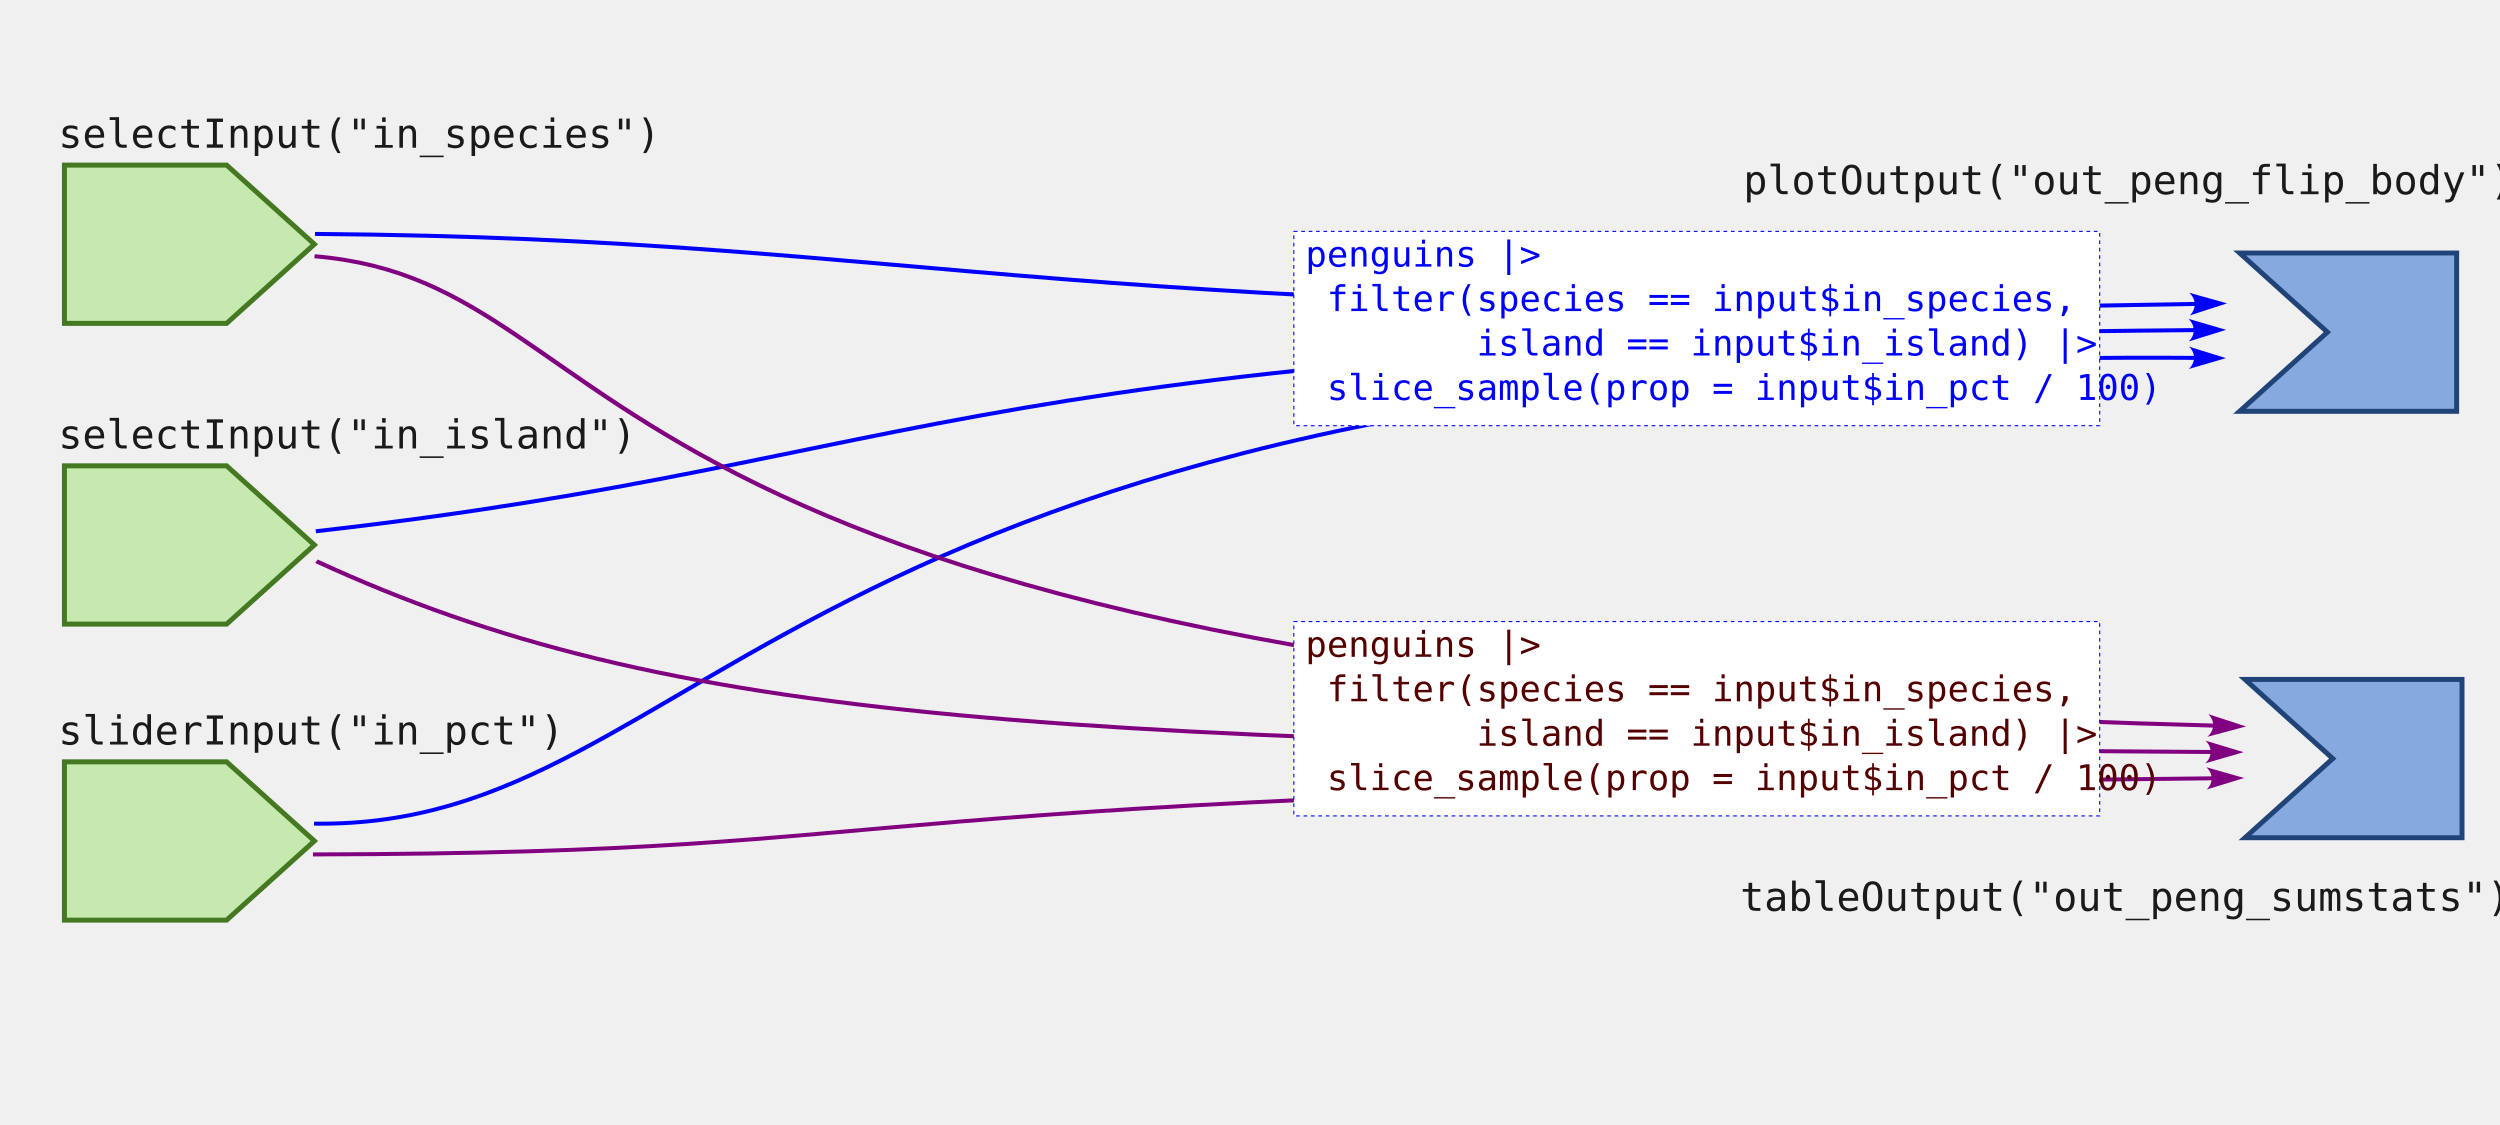
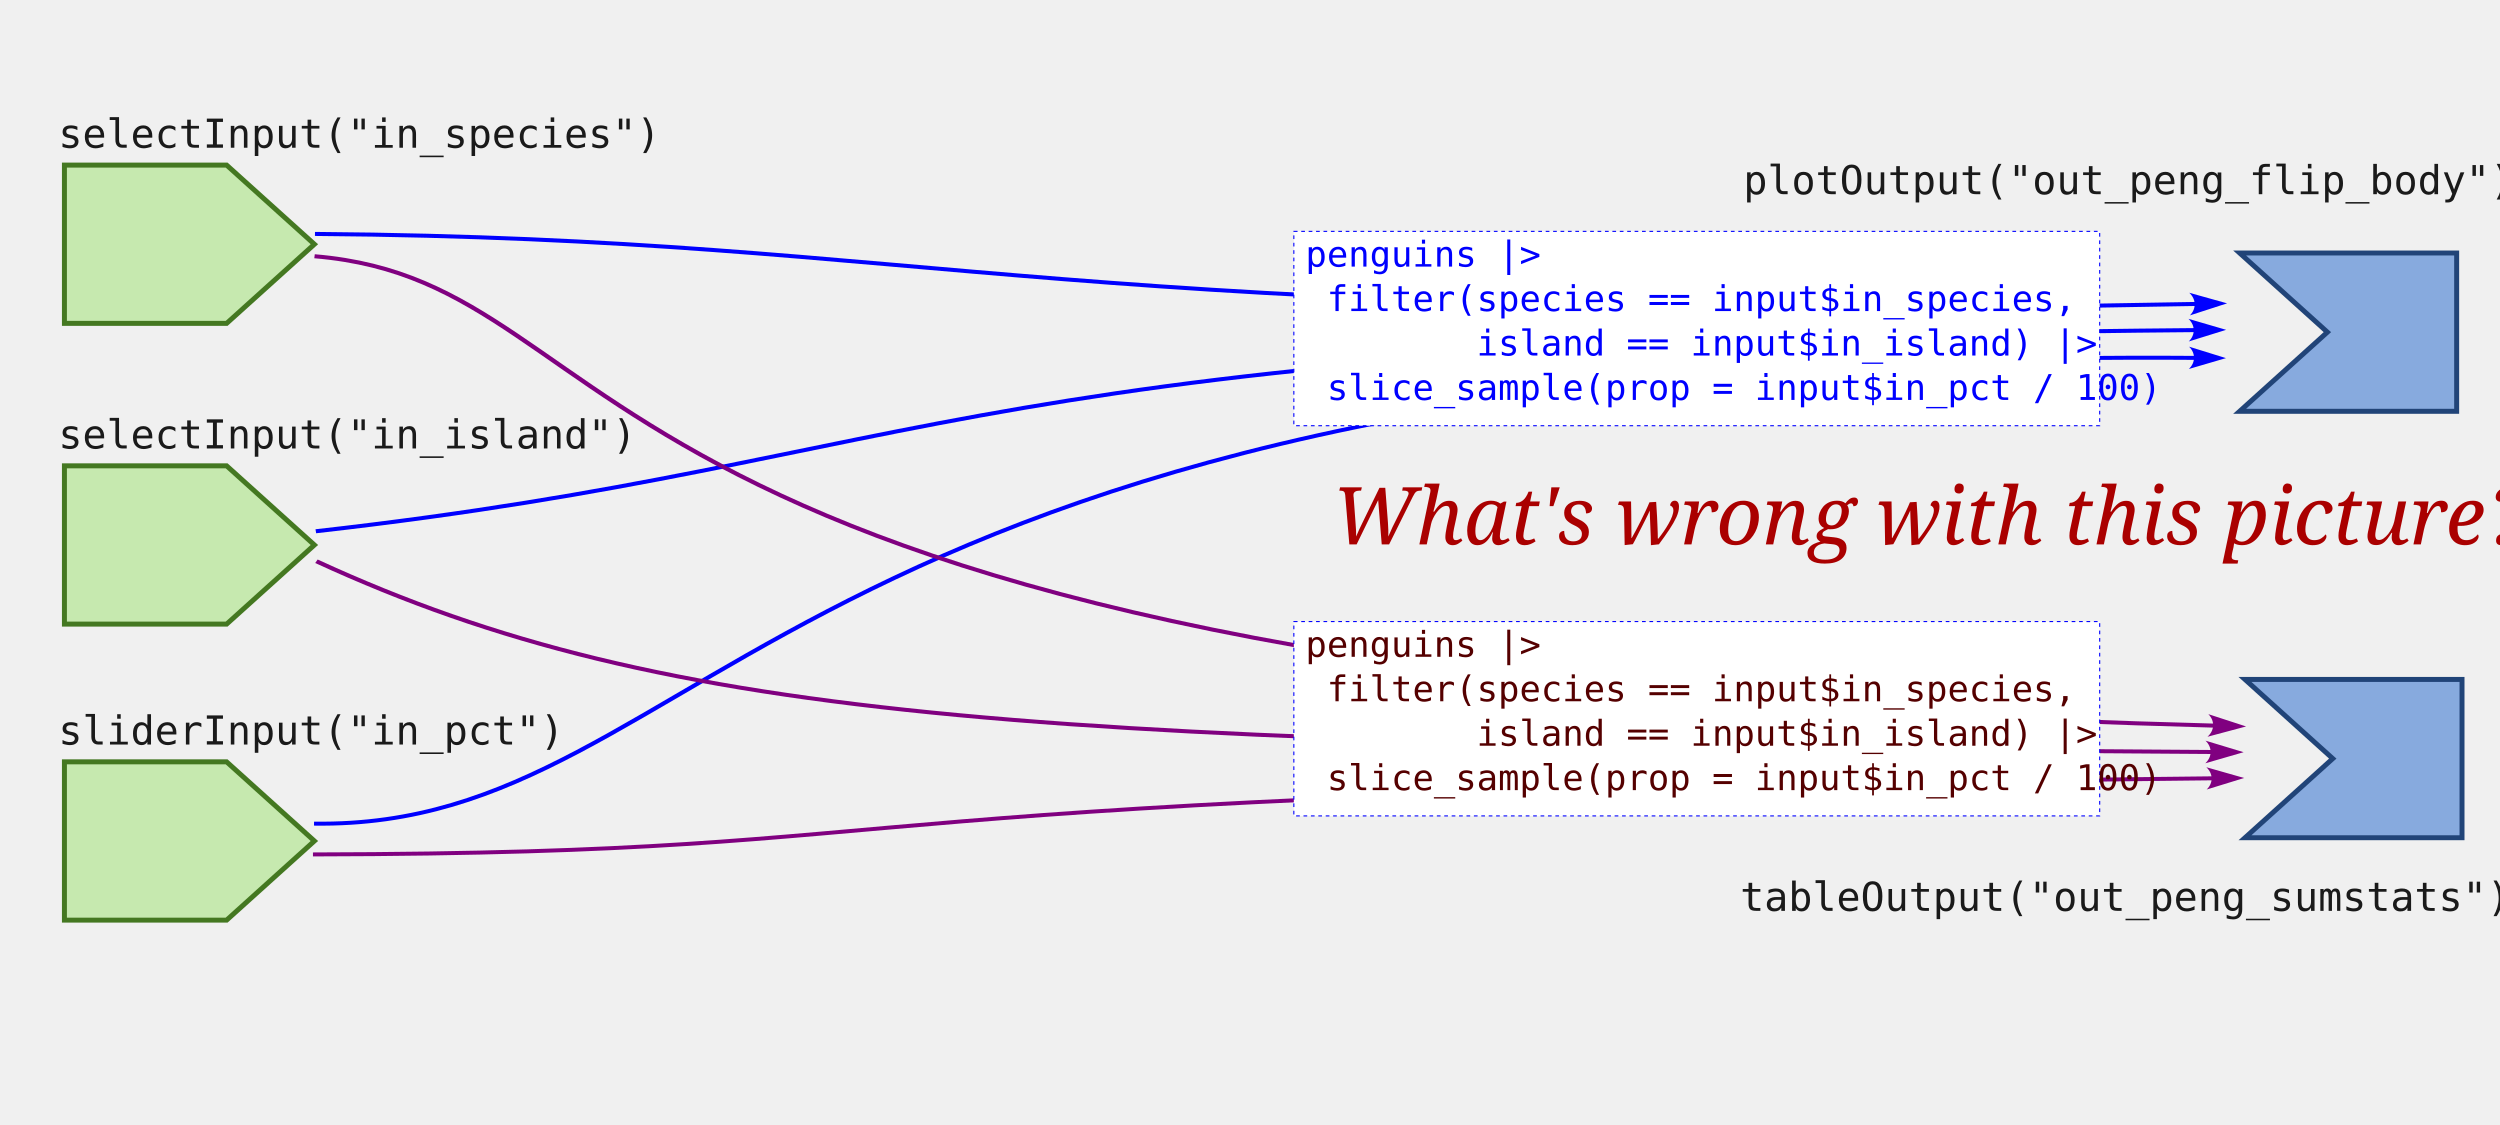
<svg xmlns="http://www.w3.org/2000/svg" width="1500" height="675" version="1.1" viewBox="0 0 396.88 178.59">
  <style />
  <defs>
    <marker id="ConcaveTriangle" overflow="visible" markerHeight="1" markerWidth="1" orient="auto-start-reverse" preserveAspectRatio="xMidYMid" viewBox="0 0 1 1">
      <path transform="scale(.7)" d="m-2-4 11 4-11 4c2-2.33 2-5.66 0-8z" fill="context-stroke" fill-rule="evenodd" />
    </marker>
  </defs>
  <g stroke-width=".79">
    <path d="m10.228 26.205h25.748l13.934 12.565-13.934 12.565h-25.748z" fill="#c6e9af" stroke="#447821" />
    <path d="m390 40.161h-34.455l13.934 12.565-13.934 12.565h34.455z" fill="#87aade" stroke="#214478" />
    <path d="m390.85 107.86h-34.455l13.934 12.565-13.934 12.565h34.455z" fill="#87aade" stroke="#214478" />
  </g>
  <g fill="#1a1a1a" font-family="Consolas" font-size="6.35px" stroke-width=".19">
    <text x="9.269" y="23.449" style="font-variant-caps:normal;font-variant-east-asian:normal;font-variant-ligatures:normal;font-variant-numeric:normal" xml:space="preserve">
      <tspan x="9.269" y="23.449" stroke-width=".19" style="font-variant-caps:normal;font-variant-east-asian:normal;font-variant-ligatures:normal;font-variant-numeric:normal">selectInput("in_species")</tspan>
      <tspan x="9.269" y="31.387" style="font-variant-caps:normal;font-variant-east-asian:normal;font-variant-ligatures:normal;font-variant-numeric:normal" />
    </text>
    <text x="276.763" y="30.823" style="font-variant-caps:normal;font-variant-east-asian:normal;font-variant-ligatures:normal;font-variant-numeric:normal" xml:space="preserve">
      <tspan x="276.763" y="30.823" stroke-width=".19" style="font-variant-caps:normal;font-variant-east-asian:normal;font-variant-ligatures:normal;font-variant-numeric:normal">plotOutput("out_peng_flip_body")</tspan>
      <tspan x="276.763" y="38.761" style="font-variant-caps:normal;font-variant-east-asian:normal;font-variant-ligatures:normal;font-variant-numeric:normal" />
    </text>
    <text x="276.259" y="144.594" style="font-variant-caps:normal;font-variant-east-asian:normal;font-variant-ligatures:normal;font-variant-numeric:normal" xml:space="preserve">
      <tspan x="276.259" y="144.594" stroke-width=".19" style="font-variant-caps:normal;font-variant-east-asian:normal;font-variant-ligatures:normal;font-variant-numeric:normal">tableOutput("out_peng_sumstats")</tspan>
      <tspan x="276.259" y="152.532" style="font-variant-caps:normal;font-variant-east-asian:normal;font-variant-ligatures:normal;font-variant-numeric:normal" />
    </text>
  </g>
  <path d="m10.228 73.947h25.748l13.934 12.565-13.934 12.565h-25.748z" fill="#c6e9af" stroke="#447821" stroke-width=".79" />
  <text x="9.269" y="71.191" fill="#1a1a1a" font-family="Consolas" font-size="6.35px" stroke-width=".19" style="font-variant-caps:normal;font-variant-east-asian:normal;font-variant-ligatures:normal;font-variant-numeric:normal" xml:space="preserve">
    <tspan x="9.269" y="71.191" stroke-width=".19" style="font-variant-caps:normal;font-variant-east-asian:normal;font-variant-ligatures:normal;font-variant-numeric:normal">selectInput("in_island")</tspan>
    <tspan x="9.269" y="79.129" style="font-variant-caps:normal;font-variant-east-asian:normal;font-variant-ligatures:normal;font-variant-numeric:normal" />
  </text>
  <path d="m10.228 120.94h25.748l13.934 12.565-13.934 12.565h-25.748z" fill="#c6e9af" stroke="#447821" stroke-width=".79" />
  <text x="9.269" y="118.189" fill="#1a1a1a" font-family="Consolas" font-size="6.35px" stroke-width=".19" style="font-variant-caps:normal;font-variant-east-asian:normal;font-variant-ligatures:normal;font-variant-numeric:normal" xml:space="preserve">
    <tspan x="9.269" y="118.189" stroke-width=".19" style="font-variant-caps:normal;font-variant-east-asian:normal;font-variant-ligatures:normal;font-variant-numeric:normal">sliderInput("in_pct")</tspan>
    <tspan x="9.269" y="126.127" style="font-variant-caps:normal;font-variant-east-asian:normal;font-variant-ligatures:normal;font-variant-numeric:normal" />
  </text>
  <g class="fragment" fill="none">
    <g transform="matrix(1.2016 0 0 .99641 -10.303 .30104)" stroke="#00f">
      <path d="m50.3 84.337c83.319-11.345 83.189-30.361 248.33-32.05" marker-end="url(#ConcaveTriangle)" stroke-width=".644" />
      <path d="m50.062 130.92c53.287 0.89 60.308-75.917 248.6-74.205" marker-end="url(#ConcaveTriangle)" stroke-width=".635" />
      <path d="m50.186 36.965c83.205 0.77 97.526 14.724 248.57 11.155" marker-end="url(#ConcaveTriangle)" stroke-width=".644" />
    </g>
    <g transform="matrix(1.2235 0 0 .99641 -11.369 .3168)" stroke="#800080">
      <path d="m50.351 89.103c45.839 25.914 94.077 29.301 246 30.39" marker-end="url(#ConcaveTriangle)" stroke-width=".644" />
      <path d="m49.898 135.81c87.328-0.223 54.831-9.761 246.58-12.129" marker-end="url(#ConcaveTriangle)" stroke-width=".635" />
      <path d="m50.104 40.505c43.665 4.49 28.012 67.854 246.57 74.786" marker-end="url(#ConcaveTriangle)" stroke-width=".644" />
    </g>
  </g>
  <g class="fragment">
    <rect x="205.4" y="36.727" width="127.93" height="30.854" fill="#fff" stroke="#00f" stroke-dasharray="0.588, 0.588" stroke-width=".173" />
    <text x="207.247" y="42.325" fill="#0000ff" font-family="Consolas" font-size="5.644px" stroke-dasharray="0.644, 0.644" stroke-width=".19" style="font-variant-caps:normal;font-variant-east-asian:normal;font-variant-ligatures:normal;font-variant-numeric:normal" xml:space="preserve">
      <tspan x="207.247" y="42.325" style="font-variant-caps:normal;font-variant-east-asian:normal;font-variant-ligatures:normal;font-variant-numeric:normal">penguins |&gt;</tspan>
      <tspan x="207.247" y="49.381" style="font-variant-caps:normal;font-variant-east-asian:normal;font-variant-ligatures:normal;font-variant-numeric:normal"> filter(species == input$in_species,</tspan>
      <tspan x="207.247" y="56.436" style="font-variant-caps:normal;font-variant-east-asian:normal;font-variant-ligatures:normal;font-variant-numeric:normal">        island == input$in_island) |&gt; </tspan>
      <tspan x="207.247" y="63.492" style="font-variant-caps:normal;font-variant-east-asian:normal;font-variant-ligatures:normal;font-variant-numeric:normal"> slice_sample(prop = input$in_pct / 100)</tspan>
    </text>
    <g transform="translate(0 61.944)">
      <rect x="205.4" y="36.727" width="127.93" height="30.854" fill="#fff" stroke="#00f" stroke-dasharray="0.588, 0.588" stroke-width=".173" />
      <text x="207.247" y="42.325" fill="#550000" font-family="Consolas" font-size="5.644px" stroke-dasharray="0.644, 0.644" stroke-width=".19" style="font-variant-caps:normal;font-variant-east-asian:normal;font-variant-ligatures:normal;font-variant-numeric:normal" xml:space="preserve">
        <tspan x="207.247" y="42.325" style="font-variant-caps:normal;font-variant-east-asian:normal;font-variant-ligatures:normal;font-variant-numeric:normal">penguins |&gt;</tspan>
        <tspan x="207.247" y="49.381" style="font-variant-caps:normal;font-variant-east-asian:normal;font-variant-ligatures:normal;font-variant-numeric:normal"> filter(species == input$in_species,</tspan>
        <tspan x="207.247" y="56.436" style="font-variant-caps:normal;font-variant-east-asian:normal;font-variant-ligatures:normal;font-variant-numeric:normal">        island == input$in_island) |&gt; </tspan>
        <tspan x="207.247" y="63.492" style="font-variant-caps:normal;font-variant-east-asian:normal;font-variant-ligatures:normal;font-variant-numeric:normal"> slice_sample(prop = input$in_pct / 100)</tspan>
      </text>
    </g>
  </g>
+   <text class="fragment" x="211.494" y="86.423" fill="#aa0000" font-family="Cambria" font-size="12.7px" font-style="italic" stroke-width=".19" style="font-variant-caps:normal;font-variant-east-asian:normal;font-variant-ligatures:normal;font-variant-numeric:normal" xml:space="preserve">What's wrong with this picture??</text>
</svg>
